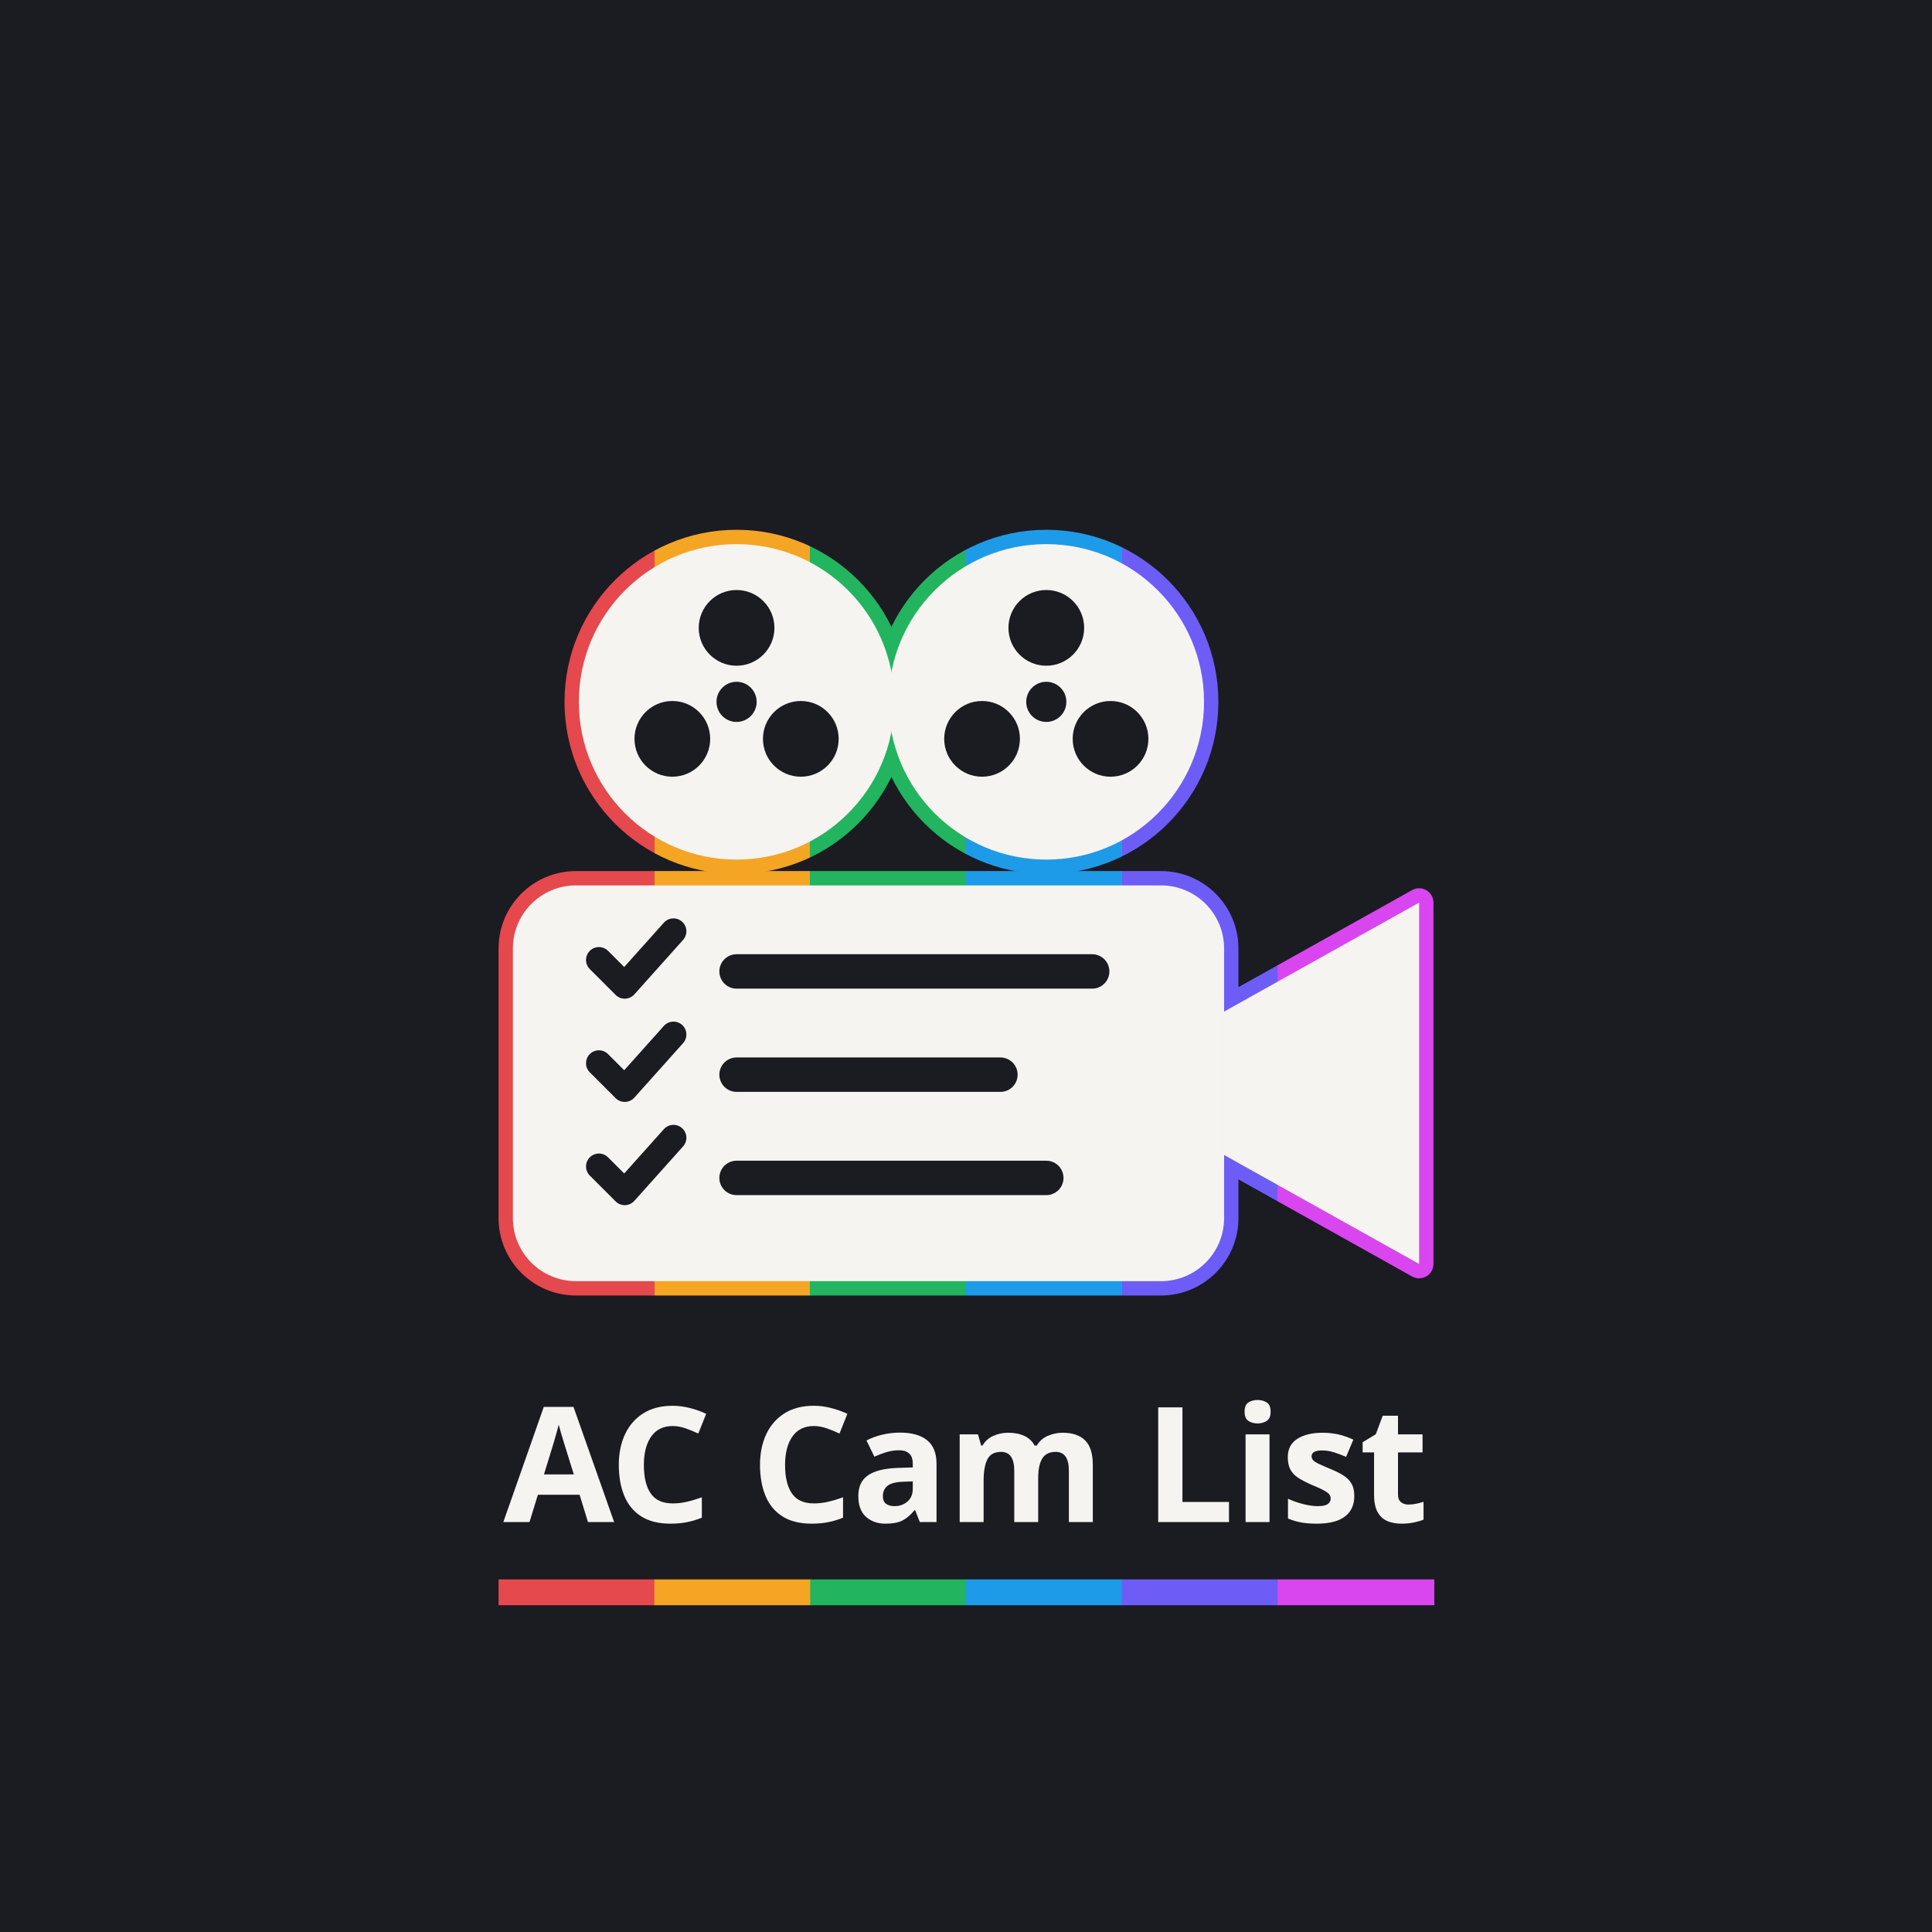
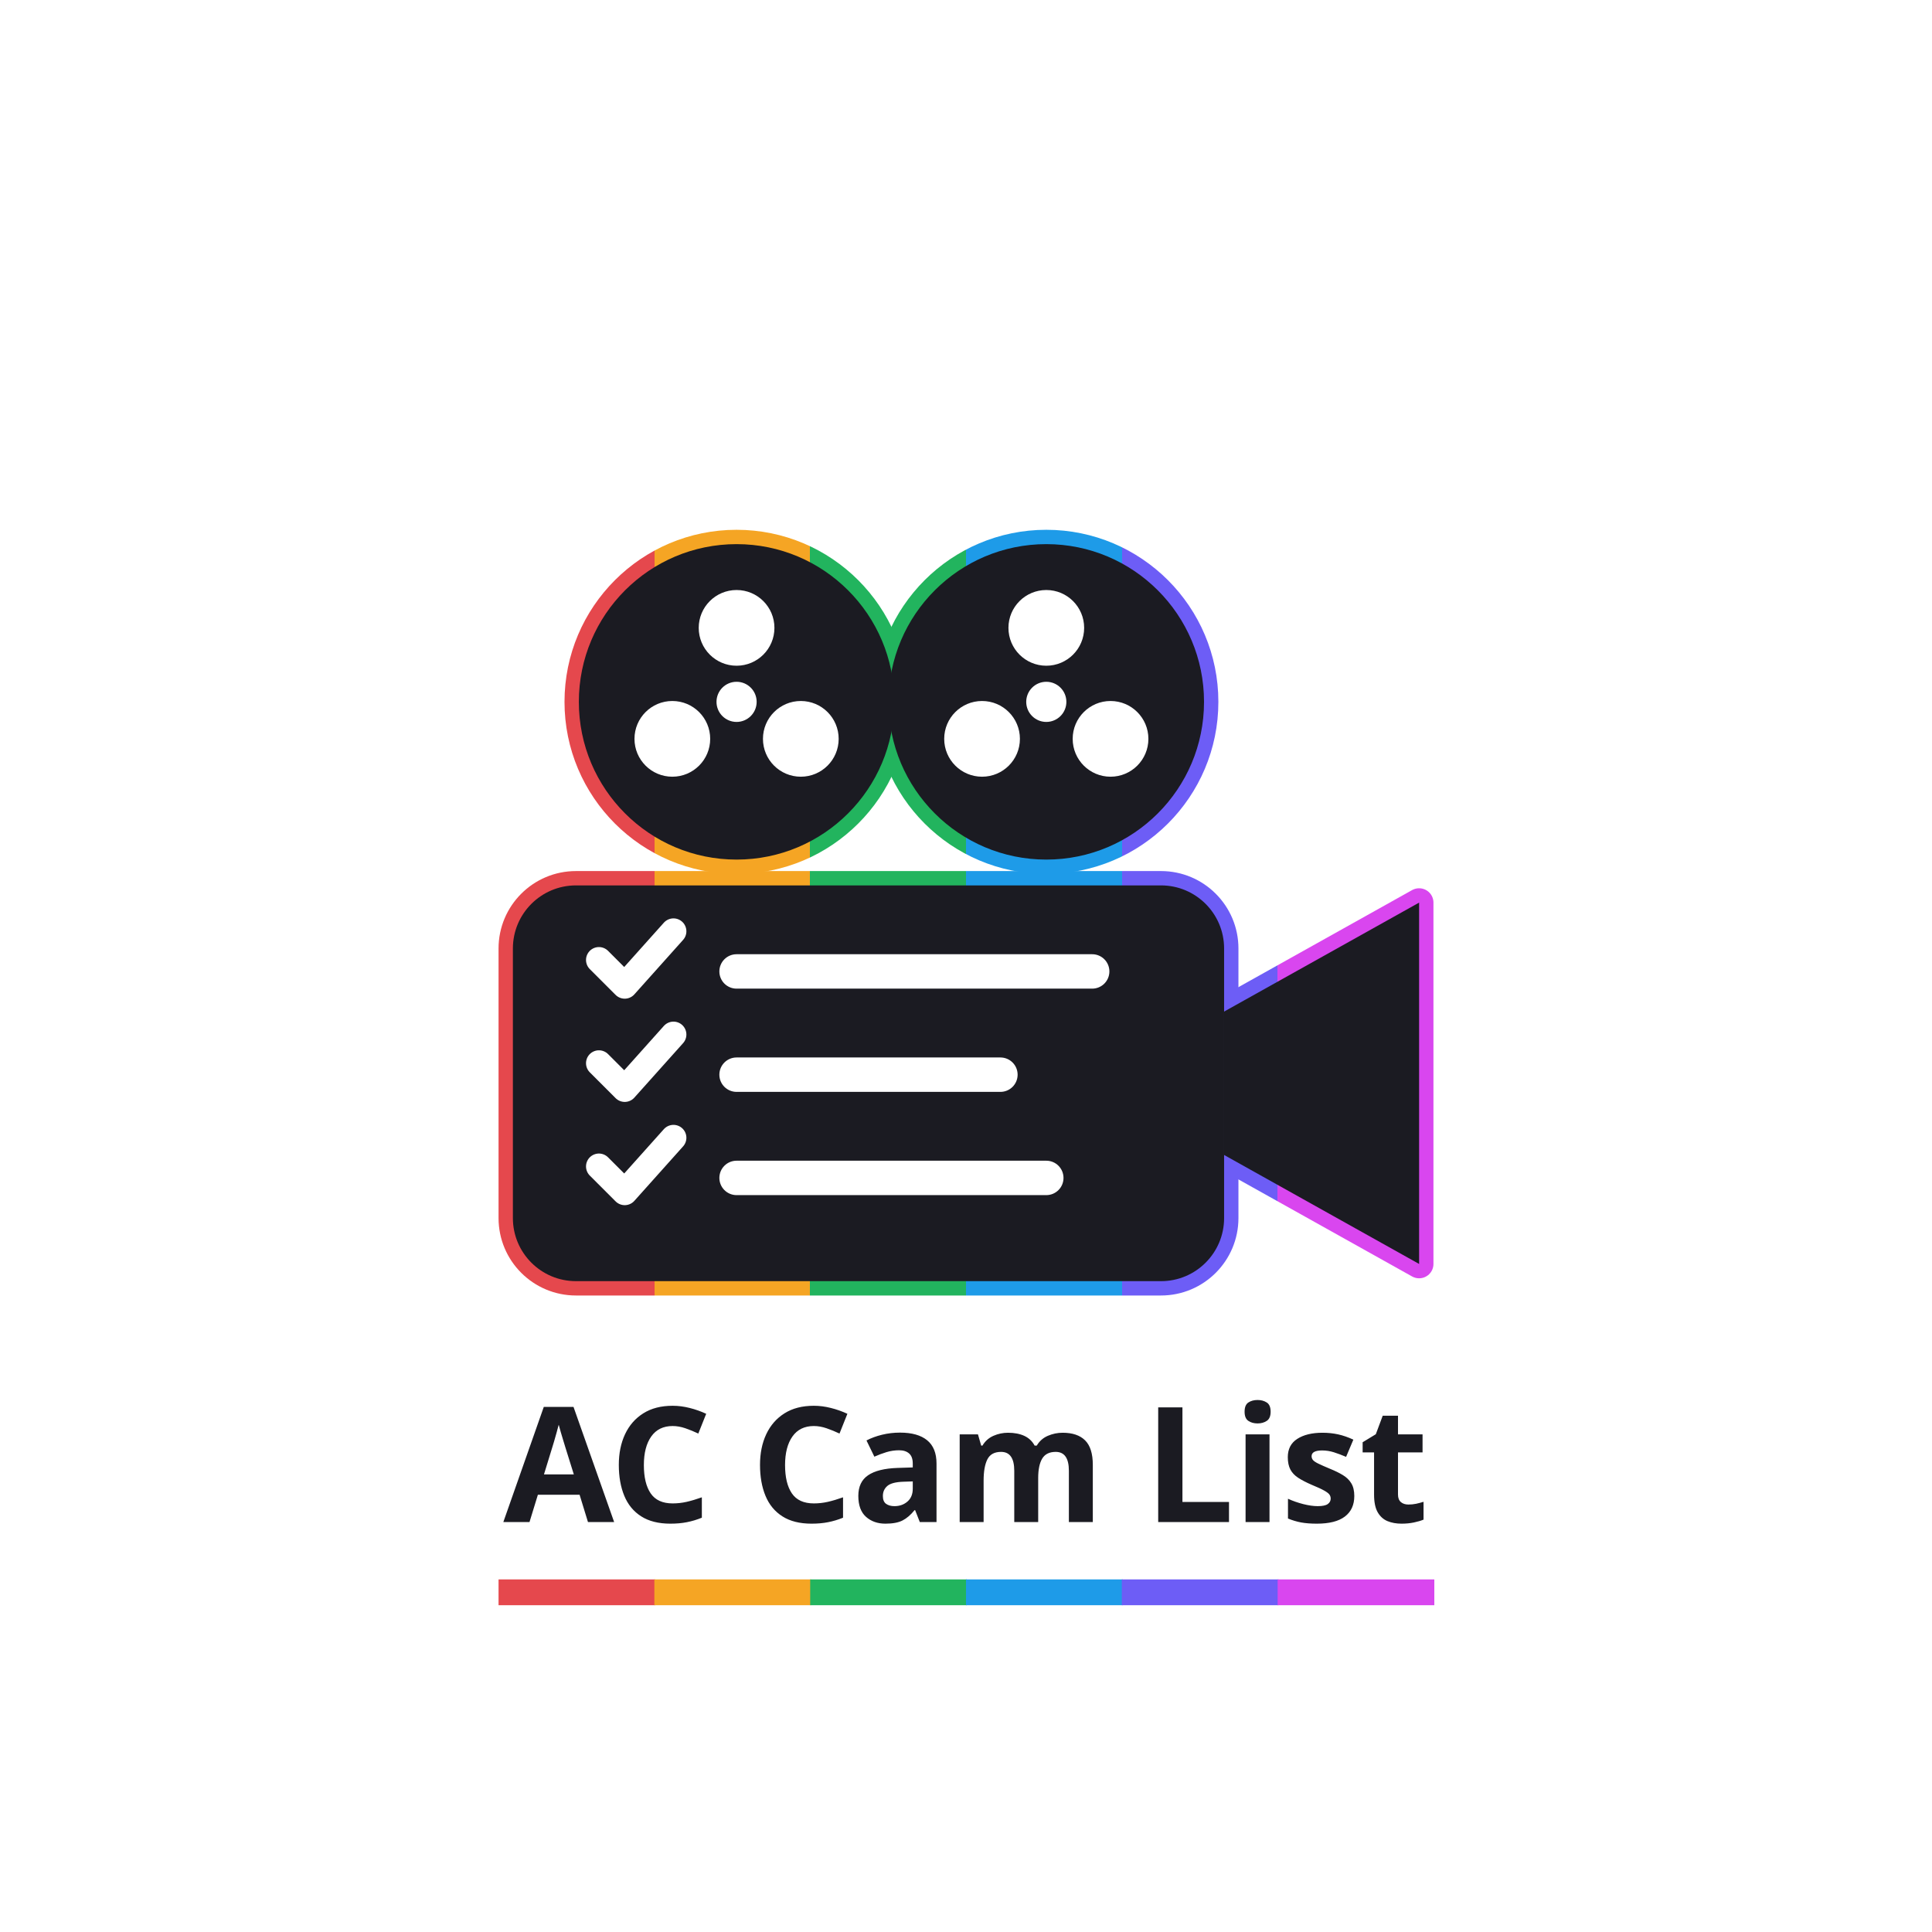
<svg xmlns="http://www.w3.org/2000/svg" viewBox="0 0 512 512">
-   <rect width="512" height="512" fill="#1b1b22" />
+   <rect width="512" height="512" fill="#ffffff" />
  <g transform="translate(256 300) scale(.76) translate(-256 -300)">
    <defs>
      <linearGradient id="rb" gradientUnits="userSpaceOnUse" x1="101" x2="427" y1="0" y2="0">
        <stop offset="0" stop-color="#e5484d" />
        <stop offset="0.167" stop-color="#e5484d" />
        <stop offset="0.167" stop-color="#f5a524" />
        <stop offset="0.333" stop-color="#f5a524" />
        <stop offset="0.333" stop-color="#22b45e" />
        <stop offset="0.5" stop-color="#22b45e" />
        <stop offset="0.5" stop-color="#1e9be8" />
        <stop offset="0.667" stop-color="#1e9be8" />
        <stop offset="0.667" stop-color="#6d5df6" />
        <stop offset="0.833" stop-color="#6d5df6" />
        <stop offset="0.833" stop-color="#d946ef" />
        <stop offset="1" stop-color="#d946ef" />
      </linearGradient>
    </defs>
    <g transform="translate(-8 0)">
      <g stroke="url(#rb)" stroke-width="10" fill="url(#rb)" style="--x:0">
        <circle cx="184" cy="150" r="55" />
        <circle cx="292" cy="150" r="55" />
        <rect x="106" y="214" width="248" height="138" rx="22" />
        <path d="M354 258 l68 -38 v126 l-68 -38z" stroke-linejoin="round" />
      </g>
-       <g fill="#f6f4f0">
+       <g fill="#1b1b22">
        <circle cx="184" cy="150" r="55" />
        <circle cx="292" cy="150" r="55" />
        <rect x="106" y="214" width="248" height="138" rx="22" />
        <path d="M354 258 l68 -38 v126 l-68 -38z" stroke-linejoin="round" />
      </g>
-       <circle cx="184.0" cy="124.2" r="13.2" fill="#1b1b22" />
-       <circle cx="206.4" cy="162.9" r="13.2" fill="#1b1b22" />
-       <circle cx="161.6" cy="162.9" r="13.2" fill="#1b1b22" />
-       <circle cx="184" cy="150" r="7" fill="#1b1b22" />
-       <circle cx="292.0" cy="124.2" r="13.2" fill="#1b1b22" />
-       <circle cx="314.4" cy="162.9" r="13.2" fill="#1b1b22" />
-       <circle cx="269.6" cy="162.9" r="13.2" fill="#1b1b22" />
-       <circle cx="292" cy="150" r="7" fill="#1b1b22" />
-       <path d="M136 240 l9 9 l17 -19" fill="none" stroke="#1b1b22" stroke-width="9" stroke-linecap="round" stroke-linejoin="round" />
-       <rect x="178" y="238" width="136" height="12" rx="6" fill="#1b1b22" />
-       <path d="M136 276 l9 9 l17 -19" fill="none" stroke="#1b1b22" stroke-width="9" stroke-linecap="round" stroke-linejoin="round" />
-       <rect x="178" y="274" width="104" height="12" rx="6" fill="#1b1b22" />
-       <path d="M136 312 l9 9 l17 -19" fill="none" stroke="#1b1b22" stroke-width="9" stroke-linecap="round" stroke-linejoin="round" />
-       <rect x="178" y="310" width="120" height="12" rx="6" fill="#1b1b22" />
+       <circle cx="184.0" cy="124.2" r="13.2" fill="#ffffff" />
+       <circle cx="206.4" cy="162.9" r="13.2" fill="#ffffff" />
+       <circle cx="161.6" cy="162.9" r="13.2" fill="#ffffff" />
+       <circle cx="184" cy="150" r="7" fill="#ffffff" />
+       <circle cx="292.0" cy="124.2" r="13.2" fill="#ffffff" />
+       <circle cx="314.4" cy="162.9" r="13.2" fill="#ffffff" />
+       <circle cx="269.6" cy="162.9" r="13.2" fill="#ffffff" />
+       <circle cx="292" cy="150" r="7" fill="#ffffff" />
+       <path d="M136 240 l9 9 l17 -19" fill="none" stroke="#ffffff" stroke-width="9" stroke-linecap="round" stroke-linejoin="round" />
+       <rect x="178" y="238" width="136" height="12" rx="6" fill="#ffffff" />
+       <path d="M136 276 l9 9 l17 -19" fill="none" stroke="#ffffff" stroke-width="9" stroke-linecap="round" stroke-linejoin="round" />
+       <rect x="178" y="274" width="104" height="12" rx="6" fill="#ffffff" />
+       <path d="M136 312 l9 9 l17 -19" fill="none" stroke="#ffffff" stroke-width="9" stroke-linecap="round" stroke-linejoin="round" />
+       <rect x="178" y="310" width="120" height="12" rx="6" fill="#ffffff" />
    </g>
-     <text x="256" y="436" text-anchor="middle" font-family="Rubik" font-weight="700" font-size="56" fill="#f6f4f0" letter-spacing="-.5">AC Cam List</text>
+     <text x="256" y="436" text-anchor="middle" font-family="Rubik" font-weight="700" font-size="56" fill="#1b1b22" letter-spacing="-.5">AC Cam List</text>
    <rect x="93.00" y="456" width="54.63" height="9" fill="#e5484d" />
    <rect x="147.33" y="456" width="54.63" height="9" fill="#f5a524" />
    <rect x="201.67" y="456" width="54.63" height="9" fill="#22b45e" />
    <rect x="256.00" y="456" width="54.63" height="9" fill="#1e9be8" />
    <rect x="310.33" y="456" width="54.63" height="9" fill="#6d5df6" />
    <rect x="364.67" y="456" width="54.63" height="9" fill="#d946ef" />
  </g>
</svg>
